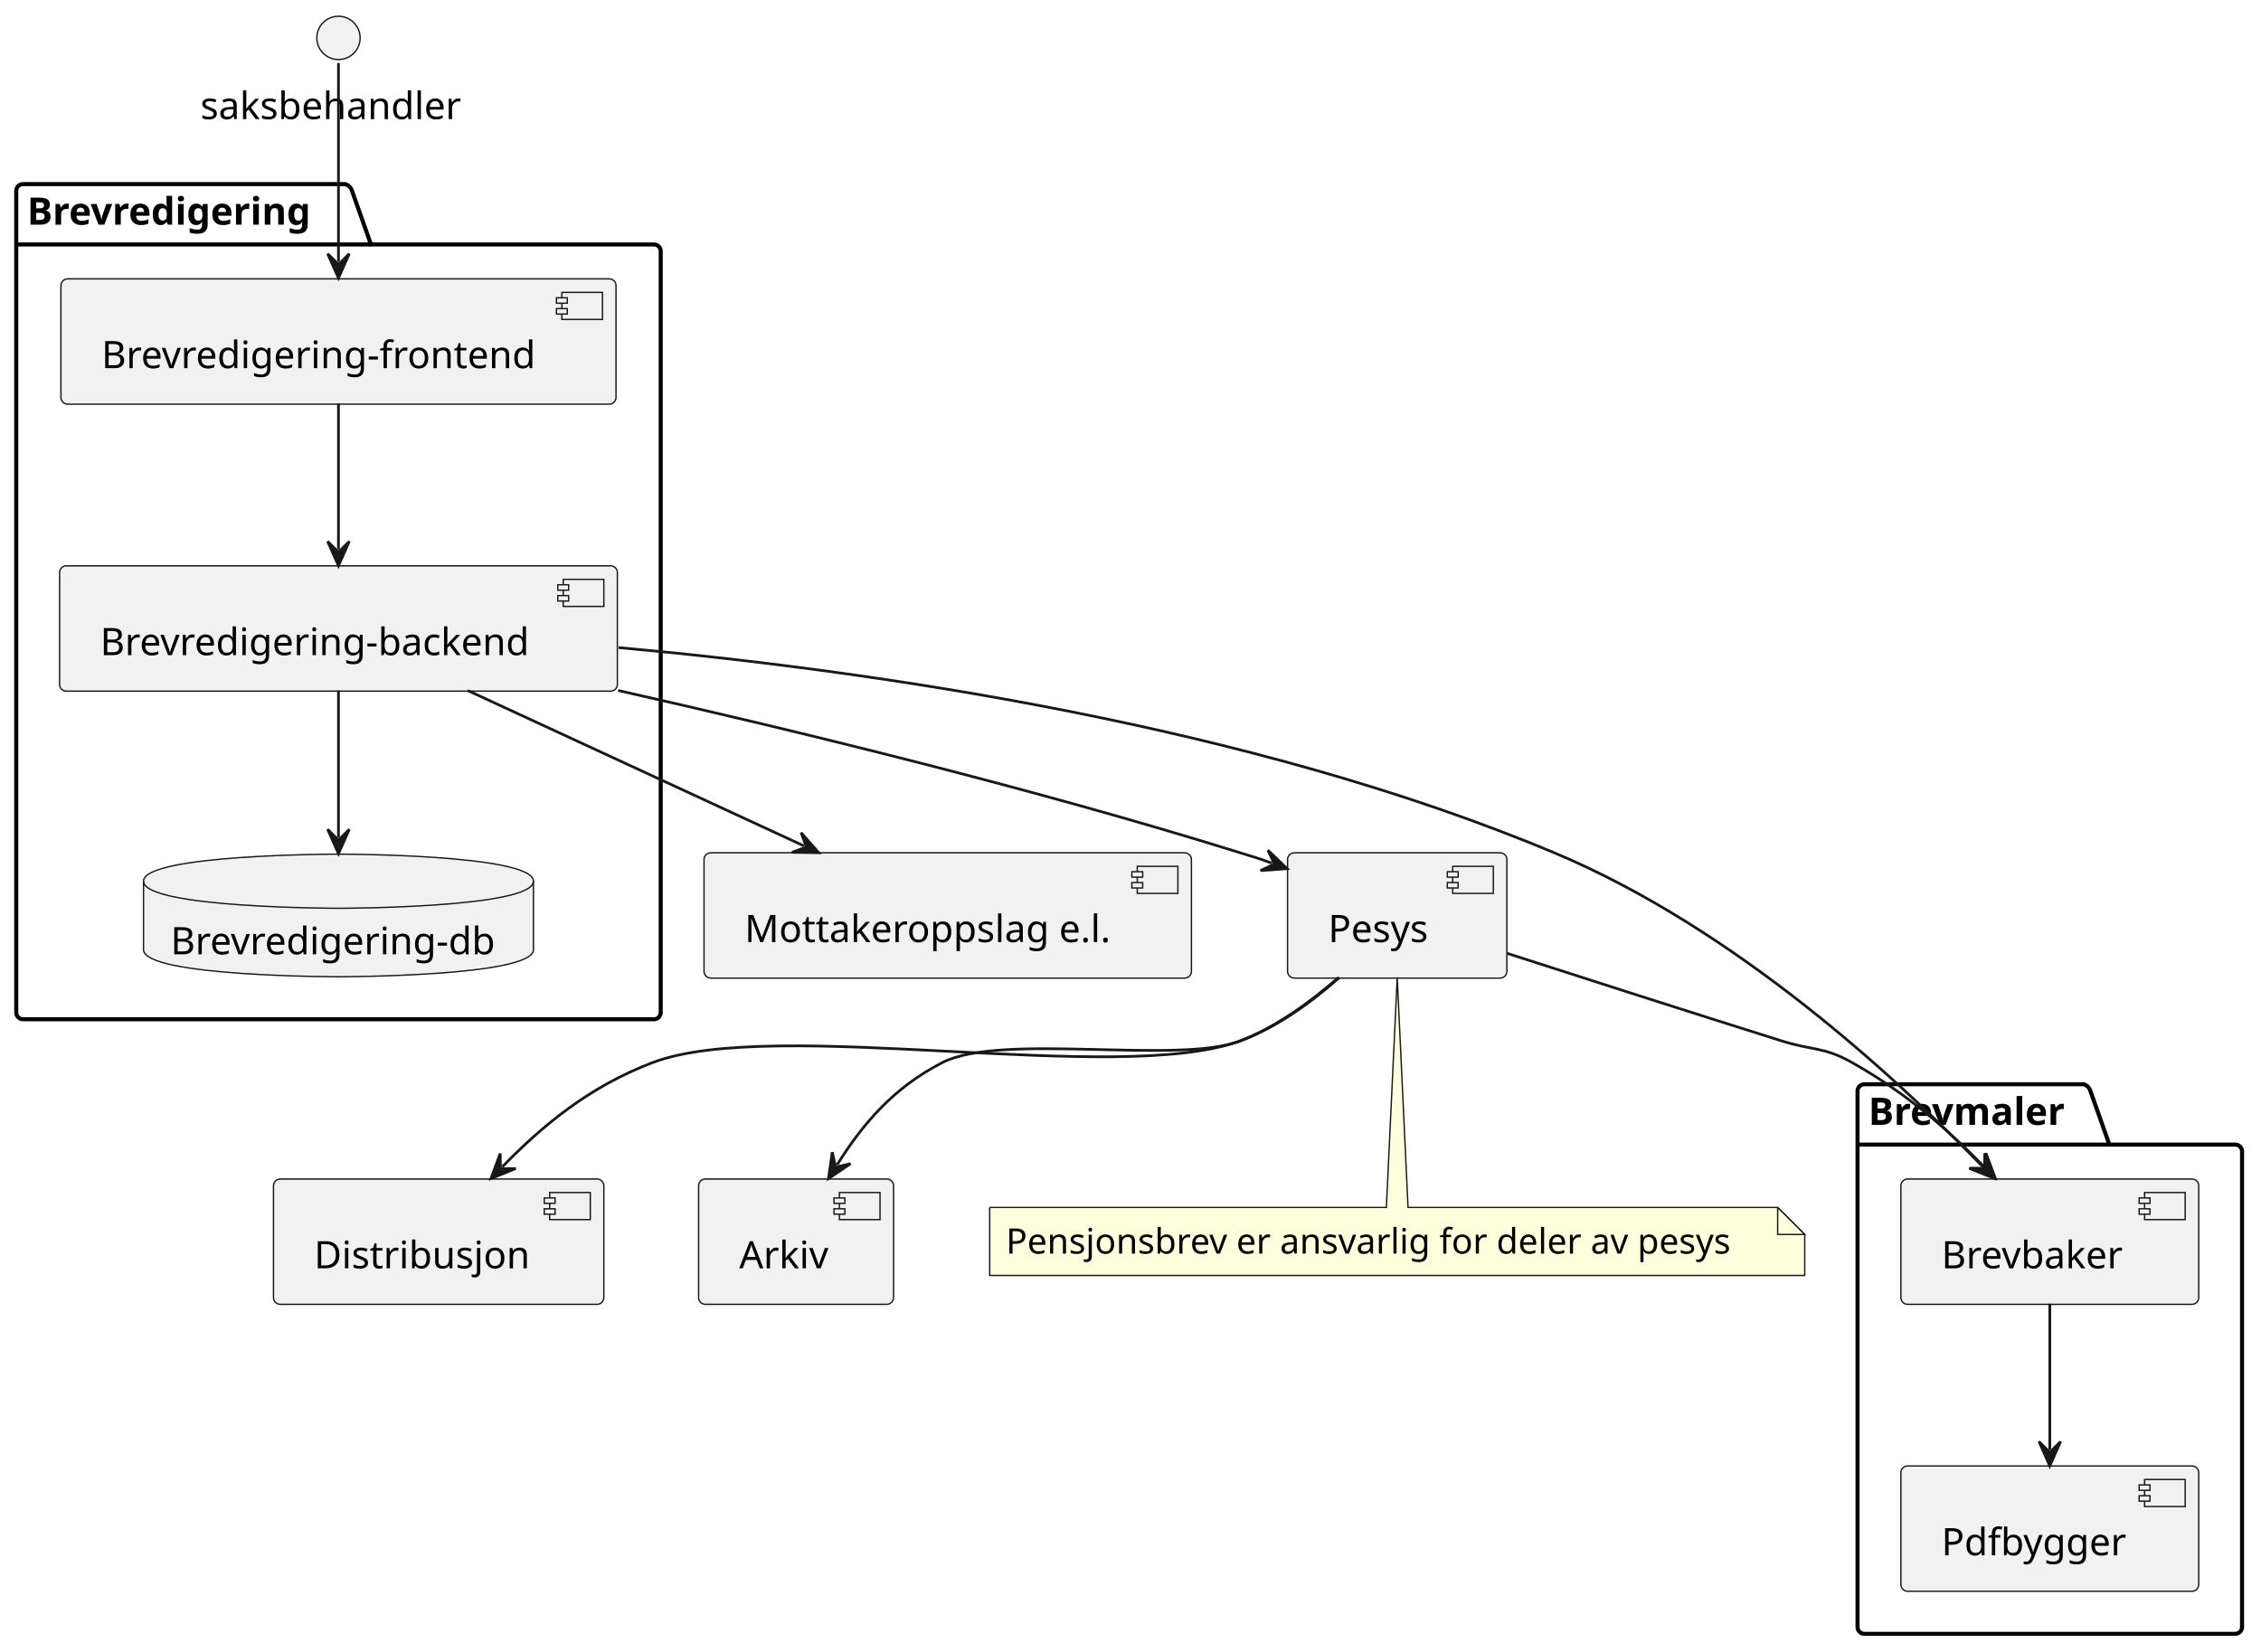
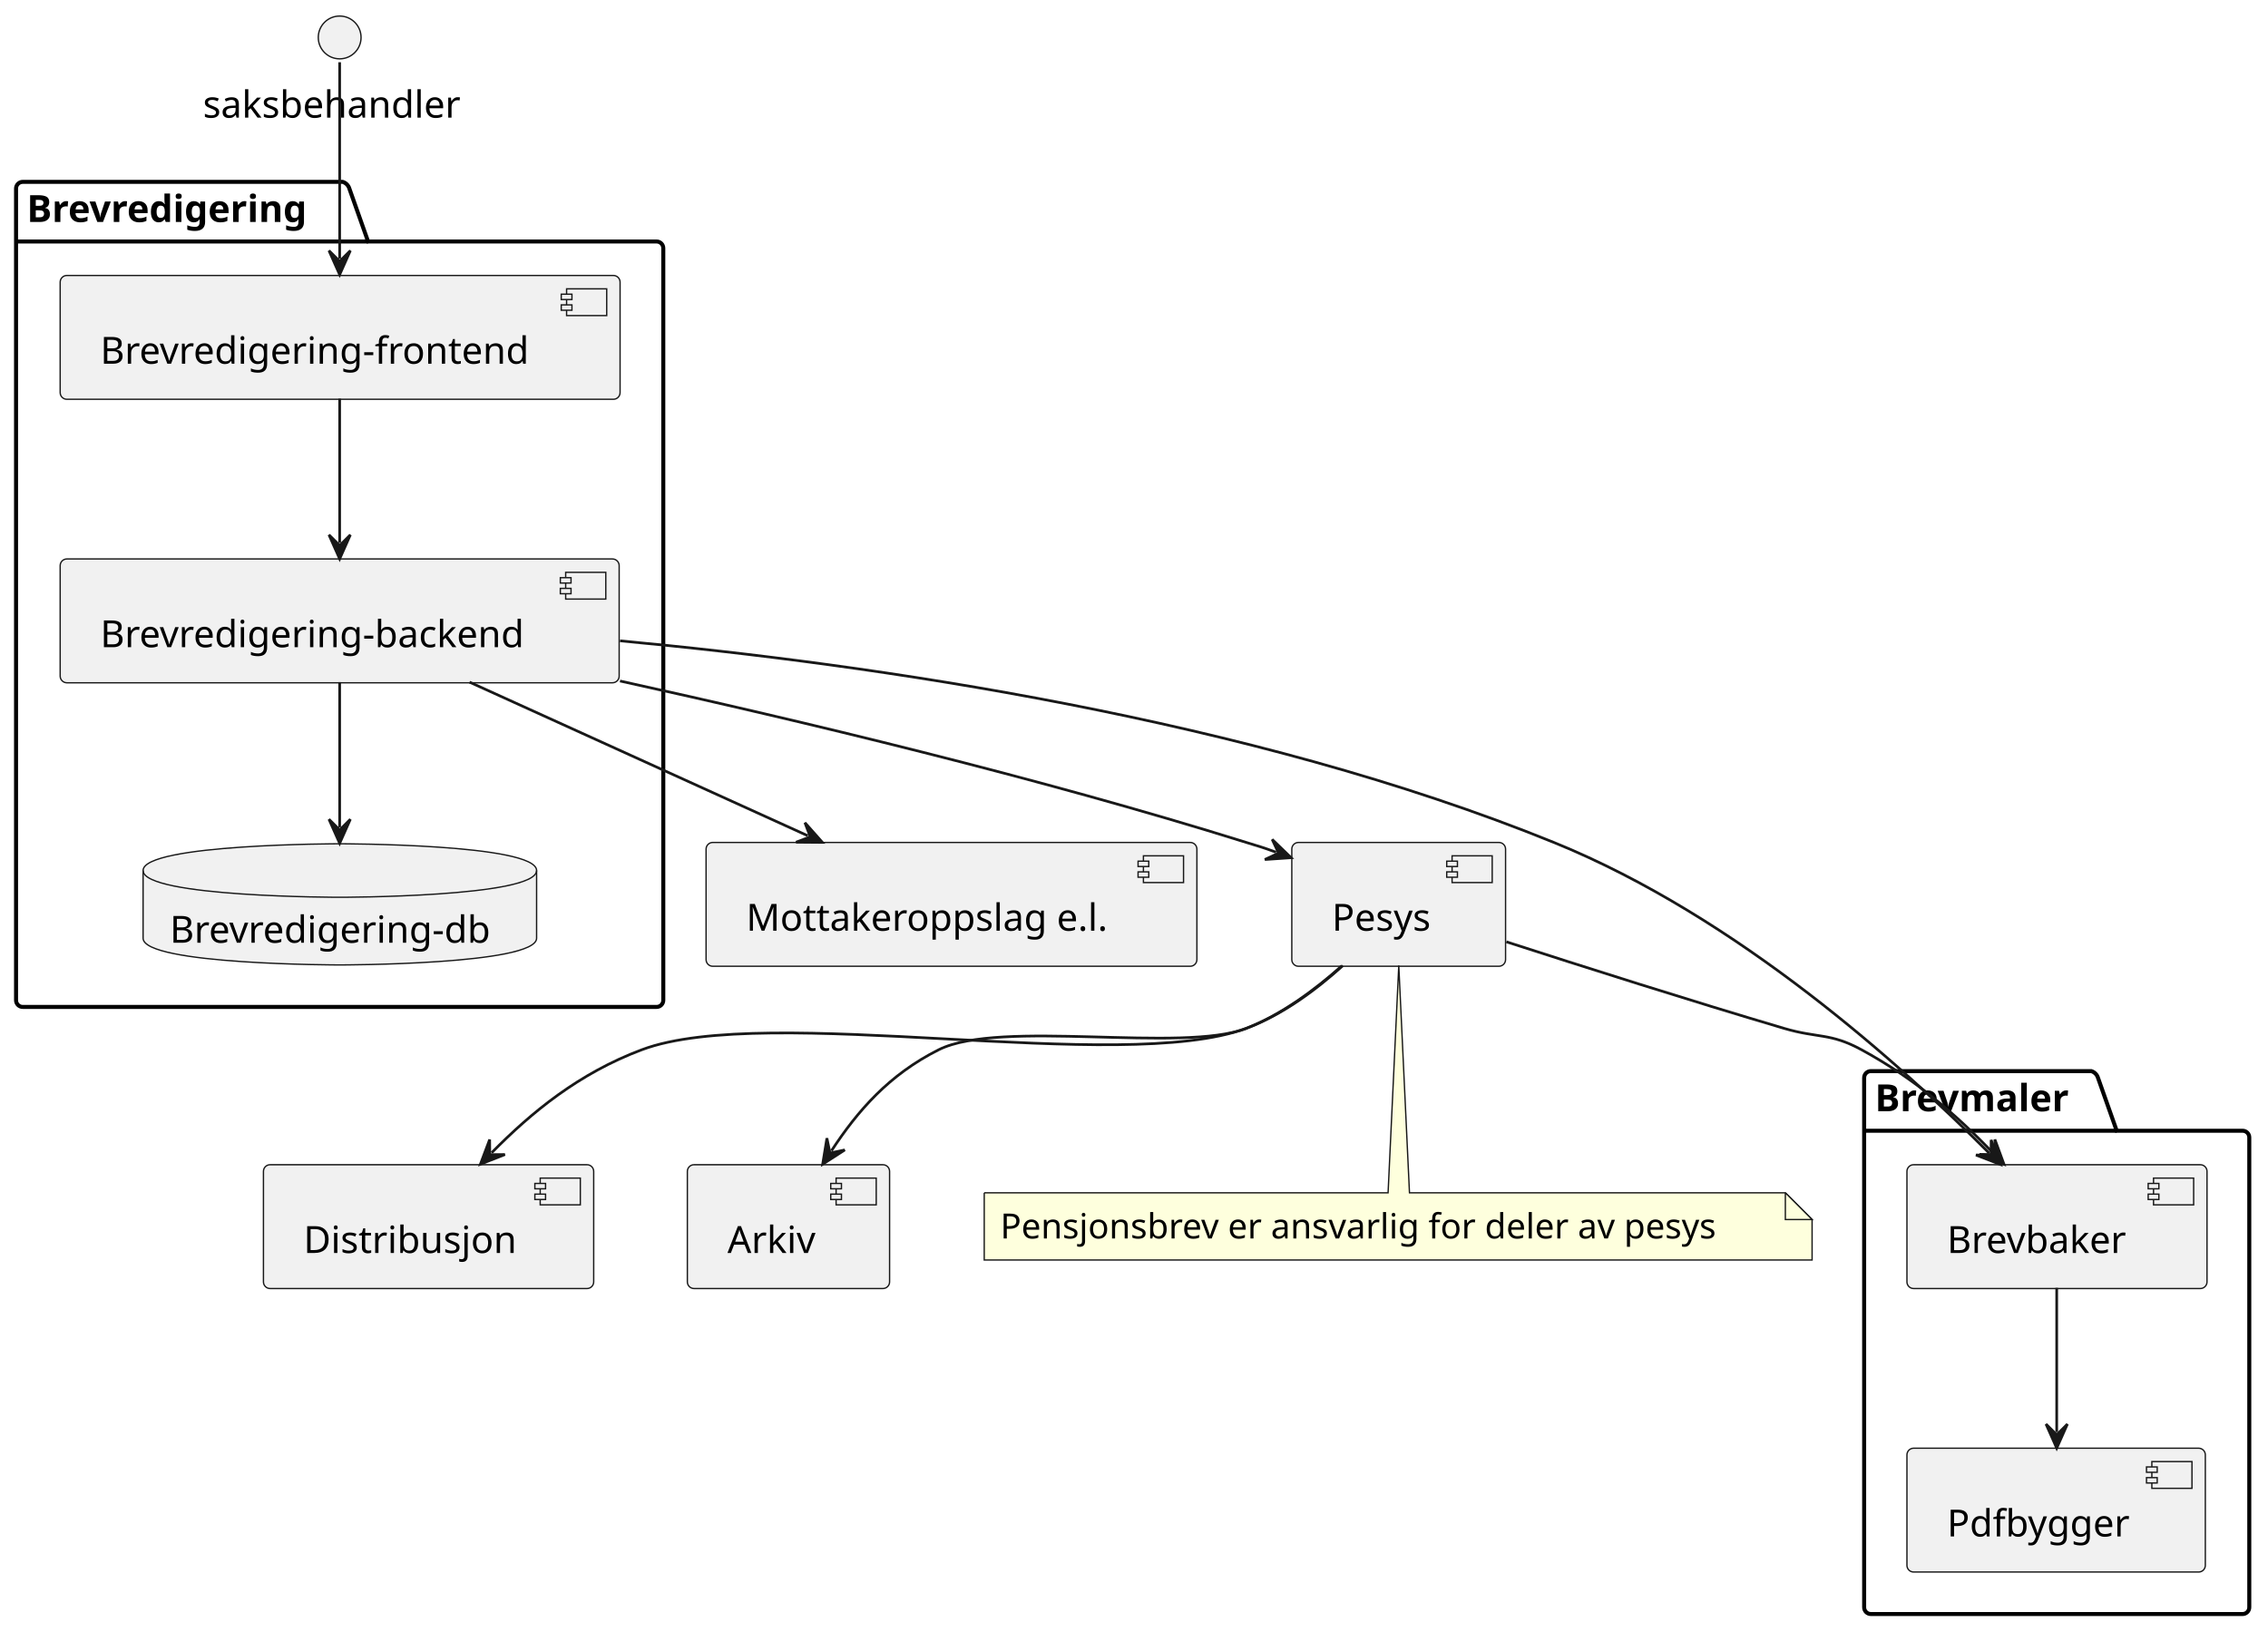
- <svg xmlns="http://www.w3.org/2000/svg" contentStyleType="text/css" height="610px" preserveAspectRatio="none" style="width:835px;height:610px;background:#FFFFFF;" version="1.1" viewBox="0 0 835 610" width="835px" zoomAndPan="magnify">
+ <svg xmlns="http://www.w3.org/2000/svg" contentStyleType="text/css" height="610px" preserveAspectRatio="none" style="width:848px;height:610px;background:#FFFFFF;" version="1.1" viewBox="0 0 848 610" width="848px" zoomAndPan="magnify">
  <defs />
  <g>
    <g id="cluster_Brevmaler">
-       <path d="M688.5,400.5 L769.5,400.5 A3.75,3.75 0 0 1 772,403 L779,422.797 L825.5,422.797 A2.5,2.5 0 0 1 828,425.297 L828,601 A2.5,2.5 0 0 1 825.5,603.5 L688.5,603.5 A2.5,2.5 0 0 1 686,601 L686,403 A2.5,2.5 0 0 1 688.5,400.5 " fill="none" style="stroke:#000000;stroke-width:1.5;" />
-       <line style="stroke:#000000;stroke-width:1.5;" x1="686" x2="779" y1="422.797" y2="422.797" />
-       <text fill="#000000" font-family="sans-serif" font-size="14" font-weight="bold" lengthAdjust="spacing" textLength="80" x="690" y="415.495">Brevmaler</text>
+       <path d="M699.5,400.5 L781.93,400.5 A3.75,3.75 0 0 1 784.43,403 L791.43,422.797 L838.5,422.797 A2.5,2.5 0 0 1 841,425.297 L841,601 A2.5,2.5 0 0 1 838.5,603.5 L699.5,603.5 A2.5,2.5 0 0 1 697,601 L697,403 A2.5,2.5 0 0 1 699.5,400.5 " fill="none" style="stroke:#000000;stroke-width:1.5;" />
+       <line style="stroke:#000000;stroke-width:1.5;" x1="697" x2="791.43" y1="422.797" y2="422.797" />
+       <text fill="#000000" font-family="sans-serif" font-size="14" font-weight="bold" lengthAdjust="spacing" textLength="81.43" x="701" y="415.495">Brevmaler</text>
    </g>
    <g id="cluster_Brevredigering">
-       <path d="M8.5,68 L127.5,68 A3.75,3.75 0 0 1 130,70.5 L137,90.297 L241.5,90.297 A2.5,2.5 0 0 1 244,92.797 L244,374 A2.5,2.5 0 0 1 241.5,376.5 L8.5,376.5 A2.5,2.5 0 0 1 6,374 L6,70.5 A2.5,2.5 0 0 1 8.5,68 " fill="none" style="stroke:#000000;stroke-width:1.5;" />
-       <line style="stroke:#000000;stroke-width:1.5;" x1="6" x2="137" y1="90.297" y2="90.297" />
-       <text fill="#000000" font-family="sans-serif" font-size="14" font-weight="bold" lengthAdjust="spacing" textLength="118" x="10" y="82.995">Brevredigering</text>
+       <path d="M8.5,68 L128.124,68 A3.75,3.75 0 0 1 130.624,70.5 L137.624,90.297 L245.5,90.297 A2.5,2.5 0 0 1 248,92.797 L248,374 A2.5,2.5 0 0 1 245.5,376.5 L8.5,376.5 A2.5,2.5 0 0 1 6,374 L6,70.5 A2.5,2.5 0 0 1 8.5,68 " fill="none" style="stroke:#000000;stroke-width:1.5;" />
+       <line style="stroke:#000000;stroke-width:1.5;" x1="6" x2="137.624" y1="90.297" y2="90.297" />
+       <text fill="#000000" font-family="sans-serif" font-size="14" font-weight="bold" lengthAdjust="spacing" textLength="118.624" x="10" y="82.995">Brevredigering</text>
    </g>
    <g id="elem_Brevbaker">
-       <rect fill="#F1F1F1" height="46.297" rx="2.5" ry="2.5" style="stroke:#181818;stroke-width:0.5;" width="110" x="702" y="435.5" />
-       <rect fill="#F1F1F1" height="10" style="stroke:#181818;stroke-width:0.5;" width="15" x="792" y="440.5" />
-       <rect fill="#F1F1F1" height="2" style="stroke:#181818;stroke-width:0.5;" width="4" x="790" y="442.5" />
-       <rect fill="#F1F1F1" height="2" style="stroke:#181818;stroke-width:0.5;" width="4" x="790" y="446.5" />
-       <text fill="#000000" font-family="sans-serif" font-size="14" lengthAdjust="spacing" textLength="70" x="717" y="468.495">Brevbaker</text>
+       <rect fill="#F1F1F1" height="46.297" rx="2.5" ry="2.5" style="stroke:#181818;stroke-width:0.5;" width="112.201" x="713" y="435.5" />
+       <rect fill="#F1F1F1" height="10" style="stroke:#181818;stroke-width:0.5;" width="15" x="805.201" y="440.5" />
+       <rect fill="#F1F1F1" height="2" style="stroke:#181818;stroke-width:0.5;" width="4" x="803.201" y="442.5" />
+       <rect fill="#F1F1F1" height="2" style="stroke:#181818;stroke-width:0.5;" width="4" x="803.201" y="446.5" />
+       <text fill="#000000" font-family="sans-serif" font-size="14" lengthAdjust="spacing" textLength="72.201" x="728" y="468.495">Brevbaker</text>
    </g>
    <g id="elem_Pdfbygger">
-       <rect fill="#F1F1F1" height="46.297" rx="2.5" ry="2.5" style="stroke:#181818;stroke-width:0.5;" width="110" x="702" y="541.5" />
-       <rect fill="#F1F1F1" height="10" style="stroke:#181818;stroke-width:0.5;" width="15" x="792" y="546.5" />
-       <rect fill="#F1F1F1" height="2" style="stroke:#181818;stroke-width:0.5;" width="4" x="790" y="548.5" />
-       <rect fill="#F1F1F1" height="2" style="stroke:#181818;stroke-width:0.5;" width="4" x="790" y="552.5" />
-       <text fill="#000000" font-family="sans-serif" font-size="14" lengthAdjust="spacing" textLength="70" x="717" y="574.495">Pdfbygger</text>
+       <rect fill="#F1F1F1" height="46.297" rx="2.5" ry="2.5" style="stroke:#181818;stroke-width:0.5;" width="111.572" x="713" y="541.5" />
+       <rect fill="#F1F1F1" height="10" style="stroke:#181818;stroke-width:0.5;" width="15" x="804.572" y="546.5" />
+       <rect fill="#F1F1F1" height="2" style="stroke:#181818;stroke-width:0.5;" width="4" x="802.572" y="548.5" />
+       <rect fill="#F1F1F1" height="2" style="stroke:#181818;stroke-width:0.5;" width="4" x="802.572" y="552.5" />
+       <text fill="#000000" font-family="sans-serif" font-size="14" lengthAdjust="spacing" textLength="71.572" x="728" y="574.495">Pdfbygger</text>
    </g>
    <g id="elem_Brevredigering-frontend">
-       <rect fill="#F1F1F1" height="46.297" rx="2.5" ry="2.5" style="stroke:#181818;stroke-width:0.5;" width="205" x="22.5" y="103" />
-       <rect fill="#F1F1F1" height="10" style="stroke:#181818;stroke-width:0.5;" width="15" x="207.5" y="108" />
-       <rect fill="#F1F1F1" height="2" style="stroke:#181818;stroke-width:0.5;" width="4" x="205.5" y="110" />
-       <rect fill="#F1F1F1" height="2" style="stroke:#181818;stroke-width:0.5;" width="4" x="205.5" y="114" />
-       <text fill="#000000" font-family="sans-serif" font-size="14" lengthAdjust="spacing" textLength="165" x="37.5" y="135.995">Brevredigering-frontend</text>
+       <rect fill="#F1F1F1" height="46.297" rx="2.5" ry="2.5" style="stroke:#181818;stroke-width:0.5;" width="209.347" x="22.5" y="103" />
+       <rect fill="#F1F1F1" height="10" style="stroke:#181818;stroke-width:0.5;" width="15" x="211.847" y="108" />
+       <rect fill="#F1F1F1" height="2" style="stroke:#181818;stroke-width:0.5;" width="4" x="209.847" y="110" />
+       <rect fill="#F1F1F1" height="2" style="stroke:#181818;stroke-width:0.5;" width="4" x="209.847" y="114" />
+       <text fill="#000000" font-family="sans-serif" font-size="14" lengthAdjust="spacing" textLength="169.347" x="37.5" y="135.995">Brevredigering-frontend</text>
    </g>
    <g id="elem_Brevredigering-backend">
-       <rect fill="#F1F1F1" height="46.297" rx="2.5" ry="2.5" style="stroke:#181818;stroke-width:0.5;" width="206" x="22" y="209" />
-       <rect fill="#F1F1F1" height="10" style="stroke:#181818;stroke-width:0.5;" width="15" x="208" y="214" />
-       <rect fill="#F1F1F1" height="2" style="stroke:#181818;stroke-width:0.5;" width="4" x="206" y="216" />
-       <rect fill="#F1F1F1" height="2" style="stroke:#181818;stroke-width:0.5;" width="4" x="206" y="220" />
-       <text fill="#000000" font-family="sans-serif" font-size="14" lengthAdjust="spacing" textLength="166" x="37" y="241.995">Brevredigering-backend</text>
+       <rect fill="#F1F1F1" height="46.297" rx="2.5" ry="2.5" style="stroke:#181818;stroke-width:0.5;" width="209.005" x="22.5" y="209" />
+       <rect fill="#F1F1F1" height="10" style="stroke:#181818;stroke-width:0.5;" width="15" x="211.505" y="214" />
+       <rect fill="#F1F1F1" height="2" style="stroke:#181818;stroke-width:0.5;" width="4" x="209.505" y="216" />
+       <rect fill="#F1F1F1" height="2" style="stroke:#181818;stroke-width:0.5;" width="4" x="209.505" y="220" />
+       <text fill="#000000" font-family="sans-serif" font-size="14" lengthAdjust="spacing" textLength="169.005" x="37.5" y="241.995">Brevredigering-backend</text>
    </g>
    <g id="elem_mellomlagretRedigering">
-       <path d="M53,325.5 C53,315.5 125,315.5 125,315.5 C125,315.5 197,315.5 197,325.5 L197,350.797 C197,360.797 125,360.797 125,360.797 C125,360.797 53,360.797 53,350.797 L53,325.5 " fill="#F1F1F1" style="stroke:#181818;stroke-width:0.5;" />
-       <path d="M53,325.5 C53,335.5 125,335.5 125,335.5 C125,335.5 197,335.5 197,325.5 " fill="none" style="stroke:#181818;stroke-width:0.5;" />
-       <text fill="#000000" font-family="sans-serif" font-size="14" lengthAdjust="spacing" textLength="124" x="63" y="352.495">Brevredigering-db</text>
+       <path d="M53.5,325.5 C53.5,315.5 127.067,315.5 127.067,315.5 C127.067,315.5 200.635,315.5 200.635,325.5 L200.635,350.797 C200.635,360.797 127.067,360.797 127.067,360.797 C127.067,360.797 53.5,360.797 53.5,350.797 L53.5,325.5 " fill="#F1F1F1" style="stroke:#181818;stroke-width:0.5;" />
+       <path d="M53.5,325.5 C53.5,335.5 127.067,335.5 127.067,335.5 C127.067,335.5 200.635,335.5 200.635,325.5 " fill="none" style="stroke:#181818;stroke-width:0.5;" />
+       <text fill="#000000" font-family="sans-serif" font-size="14" lengthAdjust="spacing" textLength="127.135" x="63.5" y="352.495">Brevredigering-db</text>
    </g>
    <g id="elem_saksbehandler">
-       <ellipse cx="125" cy="14" fill="#F1F1F1" rx="8" ry="8" style="stroke:#181818;stroke-width:0.5;" />
-       <text fill="#000000" font-family="sans-serif" font-size="14" lengthAdjust="spacing" textLength="102" x="74" y="43.995">saksbehandler</text>
+       <ellipse cx="127" cy="14" fill="#F1F1F1" rx="8" ry="8" style="stroke:#181818;stroke-width:0.5;" />
+       <text fill="#000000" font-family="sans-serif" font-size="14" lengthAdjust="spacing" textLength="102.245" x="75.877" y="43.995">saksbehandler</text>
    </g>
    <g id="elem_Mottakeroppslag e.l.">
-       <rect fill="#F1F1F1" height="46.297" rx="2.5" ry="2.5" style="stroke:#181818;stroke-width:0.5;" width="180" x="260" y="315" />
-       <rect fill="#F1F1F1" height="10" style="stroke:#181818;stroke-width:0.5;" width="15" x="420" y="320" />
-       <rect fill="#F1F1F1" height="2" style="stroke:#181818;stroke-width:0.5;" width="4" x="418" y="322" />
-       <rect fill="#F1F1F1" height="2" style="stroke:#181818;stroke-width:0.5;" width="4" x="418" y="326" />
-       <text fill="#000000" font-family="sans-serif" font-size="14" lengthAdjust="spacing" textLength="140" x="275" y="347.995">Mottakeroppslag e.l.</text>
+       <rect fill="#F1F1F1" height="46.297" rx="2.5" ry="2.5" style="stroke:#181818;stroke-width:0.5;" width="183.52" x="264" y="315" />
+       <rect fill="#F1F1F1" height="10" style="stroke:#181818;stroke-width:0.5;" width="15" x="427.521" y="320" />
+       <rect fill="#F1F1F1" height="2" style="stroke:#181818;stroke-width:0.5;" width="4" x="425.521" y="322" />
+       <rect fill="#F1F1F1" height="2" style="stroke:#181818;stroke-width:0.5;" width="4" x="425.521" y="326" />
+       <text fill="#000000" font-family="sans-serif" font-size="14" lengthAdjust="spacing" textLength="143.52" x="279" y="347.995">Mottakeroppslag e.l.</text>
    </g>
    <g id="elem_Pesys">
-       <rect fill="#F1F1F1" height="46.297" rx="2.5" ry="2.5" style="stroke:#181818;stroke-width:0.5;" width="81" x="475.5" y="315" />
-       <rect fill="#F1F1F1" height="10" style="stroke:#181818;stroke-width:0.5;" width="15" x="536.5" y="320" />
-       <rect fill="#F1F1F1" height="2" style="stroke:#181818;stroke-width:0.5;" width="4" x="534.5" y="322" />
-       <rect fill="#F1F1F1" height="2" style="stroke:#181818;stroke-width:0.5;" width="4" x="534.5" y="326" />
-       <text fill="#000000" font-family="sans-serif" font-size="14" lengthAdjust="spacing" textLength="41" x="490.5" y="347.995">Pesys</text>
+       <rect fill="#F1F1F1" height="46.297" rx="2.5" ry="2.5" style="stroke:#181818;stroke-width:0.5;" width="79.929" x="483" y="315" />
+       <rect fill="#F1F1F1" height="10" style="stroke:#181818;stroke-width:0.5;" width="15" x="542.929" y="320" />
+       <rect fill="#F1F1F1" height="2" style="stroke:#181818;stroke-width:0.5;" width="4" x="540.929" y="322" />
+       <rect fill="#F1F1F1" height="2" style="stroke:#181818;stroke-width:0.5;" width="4" x="540.929" y="326" />
+       <text fill="#000000" font-family="sans-serif" font-size="14" lengthAdjust="spacing" textLength="39.929" x="498" y="347.995">Pesys</text>
    </g>
    <g id="elem_Distribusjon">
-       <rect fill="#F1F1F1" height="46.297" rx="2.5" ry="2.5" style="stroke:#181818;stroke-width:0.5;" width="122" x="101" y="435.5" />
-       <rect fill="#F1F1F1" height="10" style="stroke:#181818;stroke-width:0.5;" width="15" x="203" y="440.5" />
-       <rect fill="#F1F1F1" height="2" style="stroke:#181818;stroke-width:0.5;" width="4" x="201" y="442.5" />
-       <rect fill="#F1F1F1" height="2" style="stroke:#181818;stroke-width:0.5;" width="4" x="201" y="446.5" />
-       <text fill="#000000" font-family="sans-serif" font-size="14" lengthAdjust="spacing" textLength="82" x="116" y="468.495">Distribusjon</text>
+       <rect fill="#F1F1F1" height="46.297" rx="2.5" ry="2.5" style="stroke:#181818;stroke-width:0.5;" width="123.481" x="98.5" y="435.5" />
+       <rect fill="#F1F1F1" height="10" style="stroke:#181818;stroke-width:0.5;" width="15" x="201.981" y="440.5" />
+       <rect fill="#F1F1F1" height="2" style="stroke:#181818;stroke-width:0.5;" width="4" x="199.981" y="442.5" />
+       <rect fill="#F1F1F1" height="2" style="stroke:#181818;stroke-width:0.5;" width="4" x="199.981" y="446.5" />
+       <text fill="#000000" font-family="sans-serif" font-size="14" lengthAdjust="spacing" textLength="83.481" x="113.5" y="468.495">Distribusjon</text>
    </g>
    <g id="elem_Arkiv">
-       <rect fill="#F1F1F1" height="46.297" rx="2.5" ry="2.5" style="stroke:#181818;stroke-width:0.5;" width="72" x="258" y="435.5" />
-       <rect fill="#F1F1F1" height="10" style="stroke:#181818;stroke-width:0.5;" width="15" x="310" y="440.5" />
-       <rect fill="#F1F1F1" height="2" style="stroke:#181818;stroke-width:0.5;" width="4" x="308" y="442.5" />
-       <rect fill="#F1F1F1" height="2" style="stroke:#181818;stroke-width:0.5;" width="4" x="308" y="446.5" />
-       <text fill="#000000" font-family="sans-serif" font-size="14" lengthAdjust="spacing" textLength="32" x="273" y="468.495">Arkiv</text>
+       <rect fill="#F1F1F1" height="46.297" rx="2.5" ry="2.5" style="stroke:#181818;stroke-width:0.5;" width="75.615" x="257" y="435.5" />
+       <rect fill="#F1F1F1" height="10" style="stroke:#181818;stroke-width:0.5;" width="15" x="312.615" y="440.5" />
+       <rect fill="#F1F1F1" height="2" style="stroke:#181818;stroke-width:0.5;" width="4" x="310.615" y="442.5" />
+       <rect fill="#F1F1F1" height="2" style="stroke:#181818;stroke-width:0.5;" width="4" x="310.615" y="446.5" />
+       <text fill="#000000" font-family="sans-serif" font-size="14" lengthAdjust="spacing" textLength="35.615" x="272" y="468.495">Arkiv</text>
    </g>
    <g id="elem_pesysansvar">
-       <path d="M365.5,446 L365.5,471.133 A0,0 0 0 0 365.5,471.133 L666.5,471.133 A0,0 0 0 0 666.5,471.133 L666.5,456 L656.5,446 L520,446 L516,361.01 L512,446 L365.5,446 A0,0 0 0 0 365.5,446 " fill="#FEFFDD" style="stroke:#181818;stroke-width:0.5;" />
-       <path d="M656.5,446 L656.5,456 L666.5,456 L656.5,446 " fill="#FEFFDD" style="stroke:#181818;stroke-width:0.5;" />
-       <text fill="#000000" font-family="sans-serif" font-size="13" lengthAdjust="spacing" textLength="280" x="371.5" y="463.067">Pensjonsbrev er ansvarlig for deler av pesys</text>
+       <path d="M368,446 L368,471.133 A0,0 0 0 0 368,471.133 L677.539,471.133 A0,0 0 0 0 677.539,471.133 L677.539,456 L667.539,446 L527,446 L523,361.01 L519,446 L368,446 A0,0 0 0 0 368,446 " fill="#FEFFDD" style="stroke:#181818;stroke-width:0.5;" />
+       <path d="M667.539,446 L667.539,456 L677.539,456 L667.539,446 " fill="#FEFFDD" style="stroke:#181818;stroke-width:0.5;" />
+       <text fill="#000000" font-family="sans-serif" font-size="13" lengthAdjust="spacing" textLength="288.539" x="374" y="463.067">Pensjonsbrev er ansvarlig for deler av pesys</text>
    </g>
    <g id="link_saksbehandler_Brevredigering-frontend">
-       <path d="M125,23.27 C125,39.96 125,72.16 125,96.71 " fill="none" id="saksbehandler-to-Brevredigering-frontend" style="stroke:#181818;stroke-width:1.0;" />
-       <polygon fill="#181818" points="125,102.71,129,93.71,125,97.71,121,93.71,125,102.71" style="stroke:#181818;stroke-width:1.0;" />
+       <path d="M127,23.27 C127,39.96 127,72.16 127,96.71 " fill="none" id="saksbehandler-to-Brevredigering-frontend" style="stroke:#181818;stroke-width:1.0;" />
+       <polygon fill="#181818" points="127,102.71,131,93.71,127,97.71,123,93.71,127,102.71" style="stroke:#181818;stroke-width:1.0;" />
    </g>
    <g id="link_Brevredigering-frontend_Brevredigering-backend">
-       <path d="M125,149.06 C125,166.7 125,185.34 125,202.98 " fill="none" id="Brevredigering-frontend-to-Brevredigering-backend" style="stroke:#181818;stroke-width:1.0;" />
-       <polygon fill="#181818" points="125,208.98,129,199.98,125,203.98,121,199.98,125,208.98" style="stroke:#181818;stroke-width:1.0;" />
+       <path d="M127,149.06 C127,166.7 127,185.34 127,202.98 " fill="none" id="Brevredigering-frontend-to-Brevredigering-backend" style="stroke:#181818;stroke-width:1.0;" />
+       <polygon fill="#181818" points="127,208.98,131,199.98,127,203.98,123,199.98,127,208.98" style="stroke:#181818;stroke-width:1.0;" />
    </g>
    <g id="link_Brevredigering-backend_mellomlagretRedigering">
-       <path d="M125,255.06 C125,272.82 125,291.67 125,309.33 " fill="none" id="Brevredigering-backend-to-mellomlagretRedigering" style="stroke:#181818;stroke-width:1.0;" />
-       <polygon fill="#181818" points="125,315.33,129,306.33,125,310.33,121,306.33,125,315.33" style="stroke:#181818;stroke-width:1.0;" />
+       <path d="M127,255.06 C127,272.82 127,291.67 127,309.33 " fill="none" id="Brevredigering-backend-to-mellomlagretRedigering" style="stroke:#181818;stroke-width:1.0;" />
+       <polygon fill="#181818" points="127,315.33,131,306.33,127,310.33,123,306.33,127,315.33" style="stroke:#181818;stroke-width:1.0;" />
    </g>
    <g id="link_Brevredigering-backend_Mottakeroppslag e.l.">
-       <path d="M172.72,255.06 C210.9,272.7 258.744,294.822 296.904,312.462 " fill="none" id="Brevredigering-backend-to-Mottakeroppslag e.l." style="stroke:#181818;stroke-width:1.0;" />
-       <polygon fill="#181818" points="302.35,314.98,295.859,307.573,297.812,312.882,292.502,314.834,302.35,314.98" style="stroke:#181818;stroke-width:1.0;" />
+       <path d="M175.57,255.06 C214.43,272.7 263.197,294.859 302.037,312.499 " fill="none" id="Brevredigering-backend-to-Mottakeroppslag e.l." style="stroke:#181818;stroke-width:1.0;" />
+       <polygon fill="#181818" points="307.5,314.98,300.96,307.616,302.947,312.912,297.651,314.9,307.5,314.98" style="stroke:#181818;stroke-width:1.0;" />
    </g>
    <g id="link_Brevredigering-backend_Brevbaker">
-       <path d="M228.45,239.2 C321.84,247.71 461.47,267.79 574,315 C641.21,343.19 700.681,398.445 732.211,430.925 " fill="none" id="Brevredigering-backend-to-Brevbaker" style="stroke:#181818;stroke-width:1.0;" />
-       <polygon fill="#181818" points="736.39,435.23,732.991,425.986,732.907,431.642,727.251,431.558,736.39,435.23" style="stroke:#181818;stroke-width:1.0;" />
+       <path d="M231.82,239.61 C326.1,248.4 466.91,268.65 581,315 C649.87,342.98 711.344,398.661 743.764,431.181 " fill="none" id="Brevredigering-backend-to-Brevbaker" style="stroke:#181818;stroke-width:1.0;" />
+       <polygon fill="#181818" points="748,435.43,744.479,426.232,744.47,431.889,738.813,431.88,748,435.43" style="stroke:#181818;stroke-width:1.0;" />
    </g>
    <g id="link_Brevredigering-backend_Pesys">
-       <path d="M228.27,255.04 C294.49,270 381.97,291.31 458,315 C463.66,316.76 463.918,316.74 469.697,318.83 " fill="none" id="Brevredigering-backend-to-Pesys" style="stroke:#181818;stroke-width:1.0;" />
-       <polygon fill="#181818" points="475.34,320.87,468.236,314.048,470.638,319.17,465.516,321.571,475.34,320.87" style="stroke:#181818;stroke-width:1.0;" />
+       <path d="M231.82,254.63 C299.3,269.47 388.55,290.8 466,315 C471.47,316.71 471.524,316.613 477.114,318.653 " fill="none" id="Brevredigering-backend-to-Pesys" style="stroke:#181818;stroke-width:1.0;" />
+       <polygon fill="#181818" points="482.75,320.71,475.667,313.867,478.053,318.996,472.924,321.382,482.75,320.71" style="stroke:#181818;stroke-width:1.0;" />
    </g>
    <g id="link_Pesys_Brevbaker">
-       <path d="M556.66,352.17 C585.04,361.32 623.79,373.76 658,384.5 C669.53,388.12 673.47,386.57 684,392.5 C703.96,403.74 718.974,416.912 732.674,430.912 " fill="none" id="Pesys-to-Brevbaker" style="stroke:#181818;stroke-width:1.0;" />
-       <polygon fill="#181818" points="736.87,435.2,733.434,425.97,733.373,431.626,727.716,431.565,736.87,435.2" style="stroke:#181818;stroke-width:1.0;" />
+       <path d="M563.22,352.15 C592.04,361.46 631.8,374.09 667,384.5 C679.82,388.29 684.26,386.11 696,392.5 C716.27,403.53 731.437,416.879 745.107,430.999 " fill="none" id="Pesys-to-Brevbaker" style="stroke:#181818;stroke-width:1.0;" />
+       <polygon fill="#181818" points="749.28,435.31,745.894,426.062,745.802,431.718,740.146,431.626,749.28,435.31" style="stroke:#181818;stroke-width:1.0;" />
    </g>
    <g id="link_Pesys_Distribusjon">
-       <path d="M494.64,361.08 C484.47,370.08 471.58,379.53 458,384.5 C412.69,401.09 286.12,375.38 241,392.5 C217.59,401.38 200.179,415.895 185.51,431.005 " fill="none" id="Pesys-to-Distribusjon" style="stroke:#181818;stroke-width:1.0;" />
-       <polygon fill="#181818" points="181.33,435.31,190.469,431.639,184.813,431.723,184.729,426.066,181.33,435.31" style="stroke:#181818;stroke-width:1.0;" />
+       <path d="M502.07,361.08 C492.1,370.09 479.42,379.53 466,384.5 C418.87,401.95 287.05,374.85 240,392.5 C216.37,401.36 198.72,415.905 183.83,431.025 " fill="none" id="Pesys-to-Distribusjon" style="stroke:#181818;stroke-width:1.0;" />
+       <polygon fill="#181818" points="179.62,435.3,188.785,431.694,183.128,431.738,183.085,426.081,179.62,435.3" style="stroke:#181818;stroke-width:1.0;" />
    </g>
    <g id="link_Pesys_Arkiv">
-       <path d="M494.28,361.09 C484.14,369.98 471.37,379.33 458,384.5 C435.14,393.34 369.79,381.29 348,392.5 C329.74,401.89 318.488,415.367 309.148,430.257 " fill="none" id="Pesys-to-Arkiv" style="stroke:#181818;stroke-width:1.0;" />
-       <polygon fill="#181818" points="305.96,435.34,314.131,429.841,308.617,431.104,307.354,425.59,305.96,435.34" style="stroke:#181818;stroke-width:1.0;" />
+       <path d="M501.73,361.11 C491.78,370 479.21,379.35 466,384.5 C442.13,393.8 373.9,381.02 351,392.5 C332.36,401.84 320.65,415.392 310.88,430.293 " fill="none" id="Pesys-to-Arkiv" style="stroke:#181818;stroke-width:1.0;" />
+       <polygon fill="#181818" points="307.59,435.31,315.87,429.977,310.332,431.129,309.18,425.59,307.59,435.31" style="stroke:#181818;stroke-width:1.0;" />
    </g>
    <g id="link_Brevbaker_Pdfbygger">
-       <path d="M757,481.56 C757,499.2 757,517.84 757,535.48 " fill="none" id="Brevbaker-to-Pdfbygger" style="stroke:#181818;stroke-width:1.0;" />
-       <polygon fill="#181818" points="757,541.48,761,532.48,757,536.48,753,532.48,757,541.48" style="stroke:#181818;stroke-width:1.0;" />
+       <path d="M769,481.56 C769,499.2 769,517.84 769,535.48 " fill="none" id="Brevbaker-to-Pdfbygger" style="stroke:#181818;stroke-width:1.0;" />
+       <polygon fill="#181818" points="769,541.48,773,532.48,769,536.48,765,532.48,769,541.48" style="stroke:#181818;stroke-width:1.0;" />
    </g>
  </g>
</svg>
